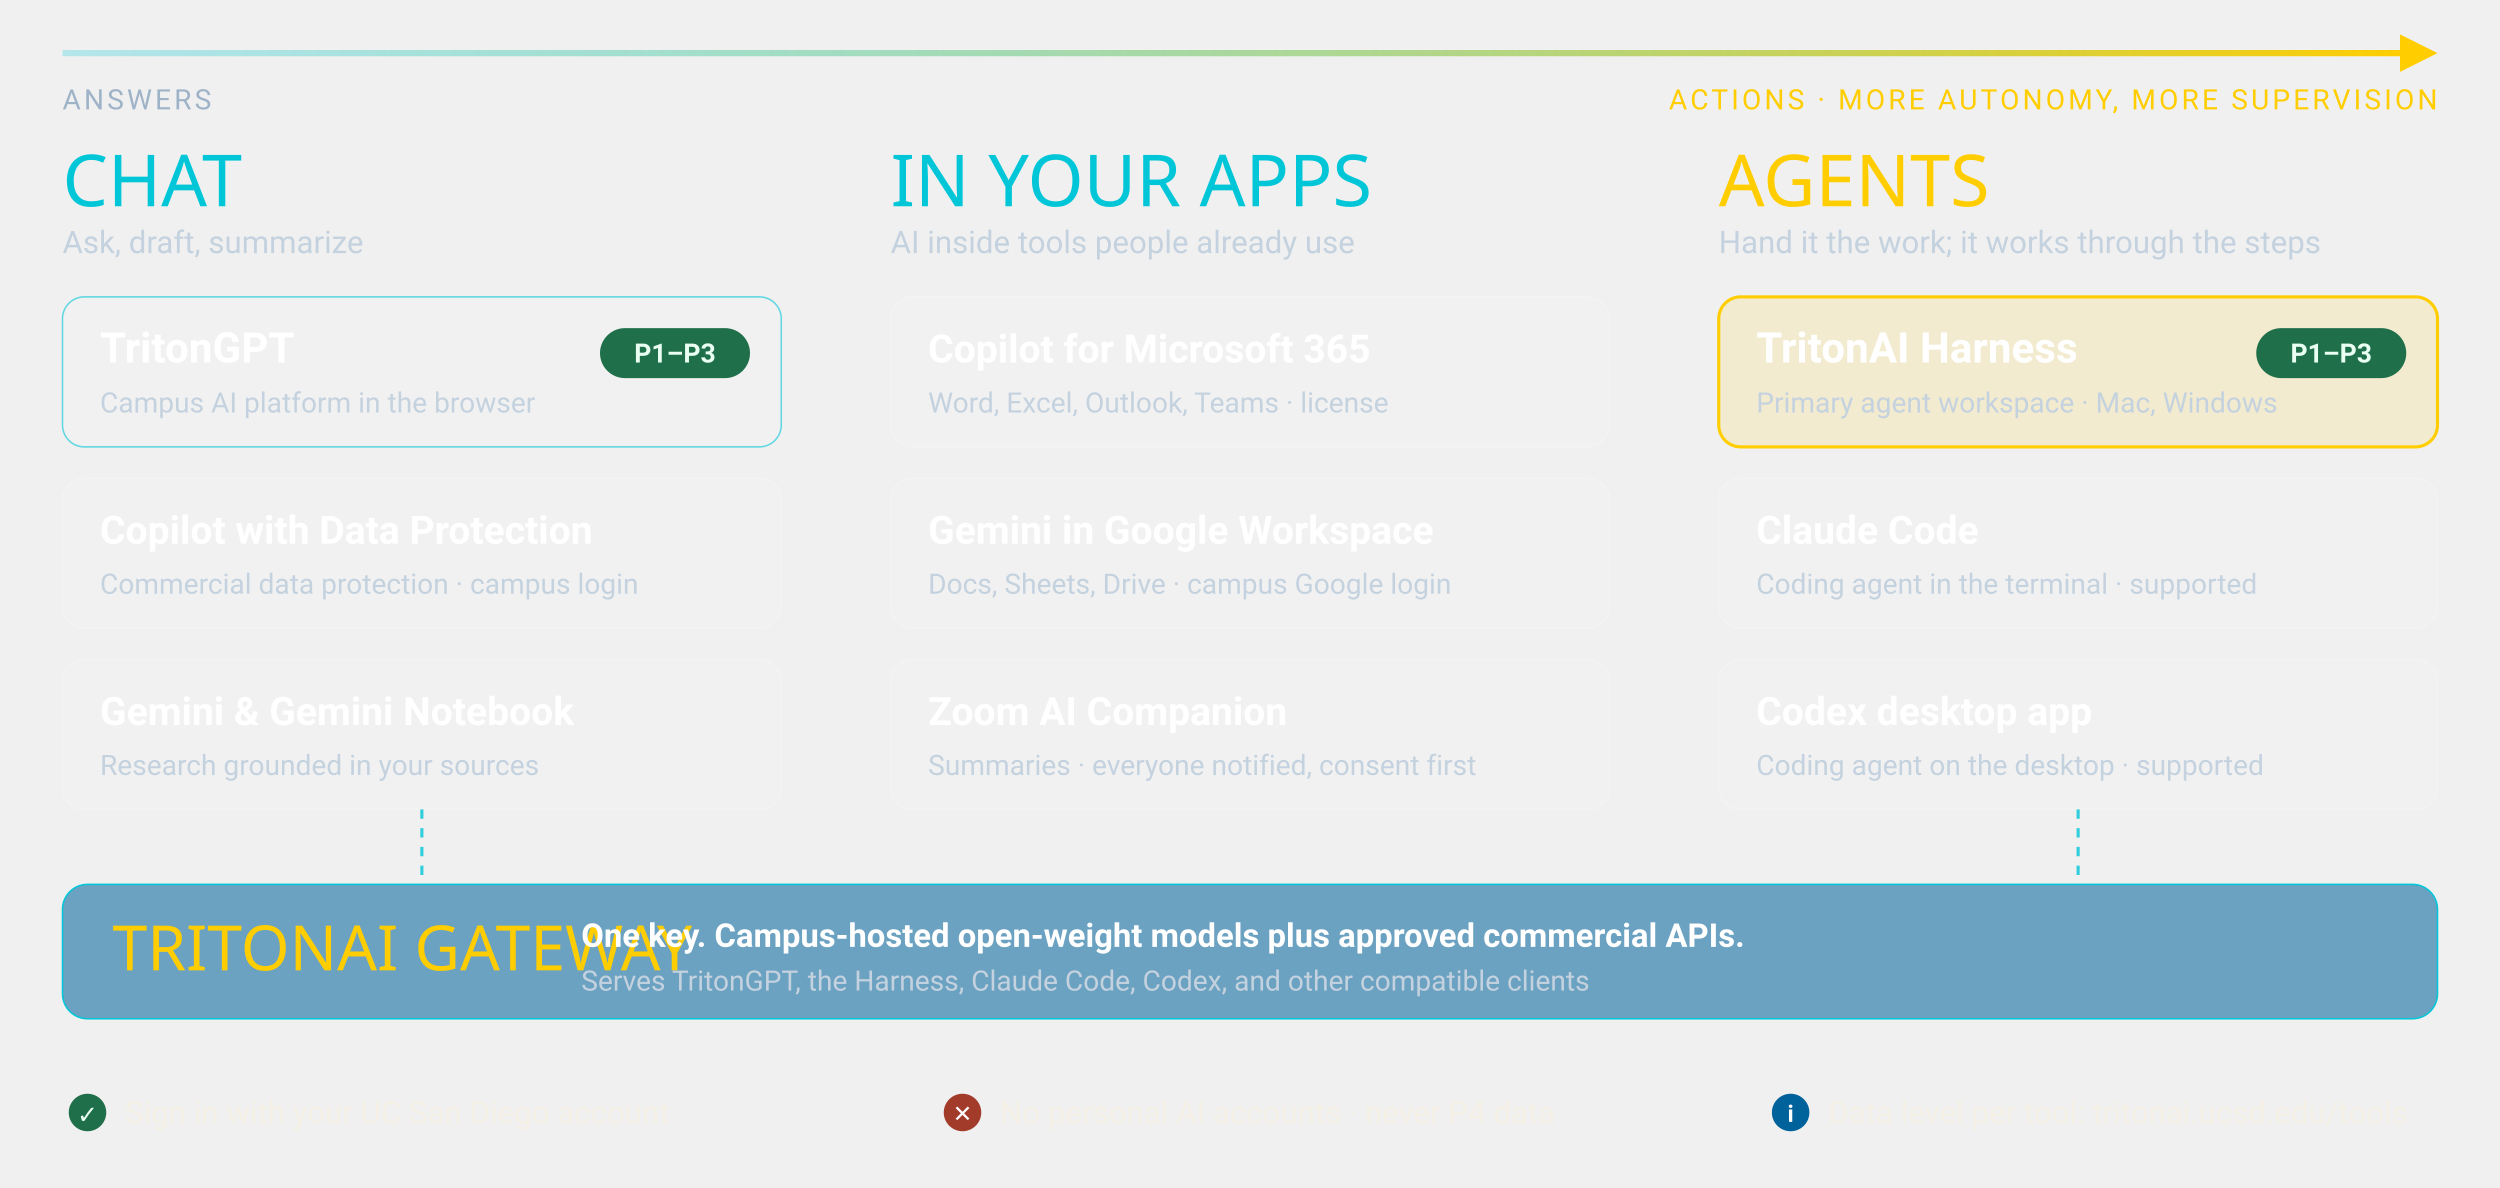
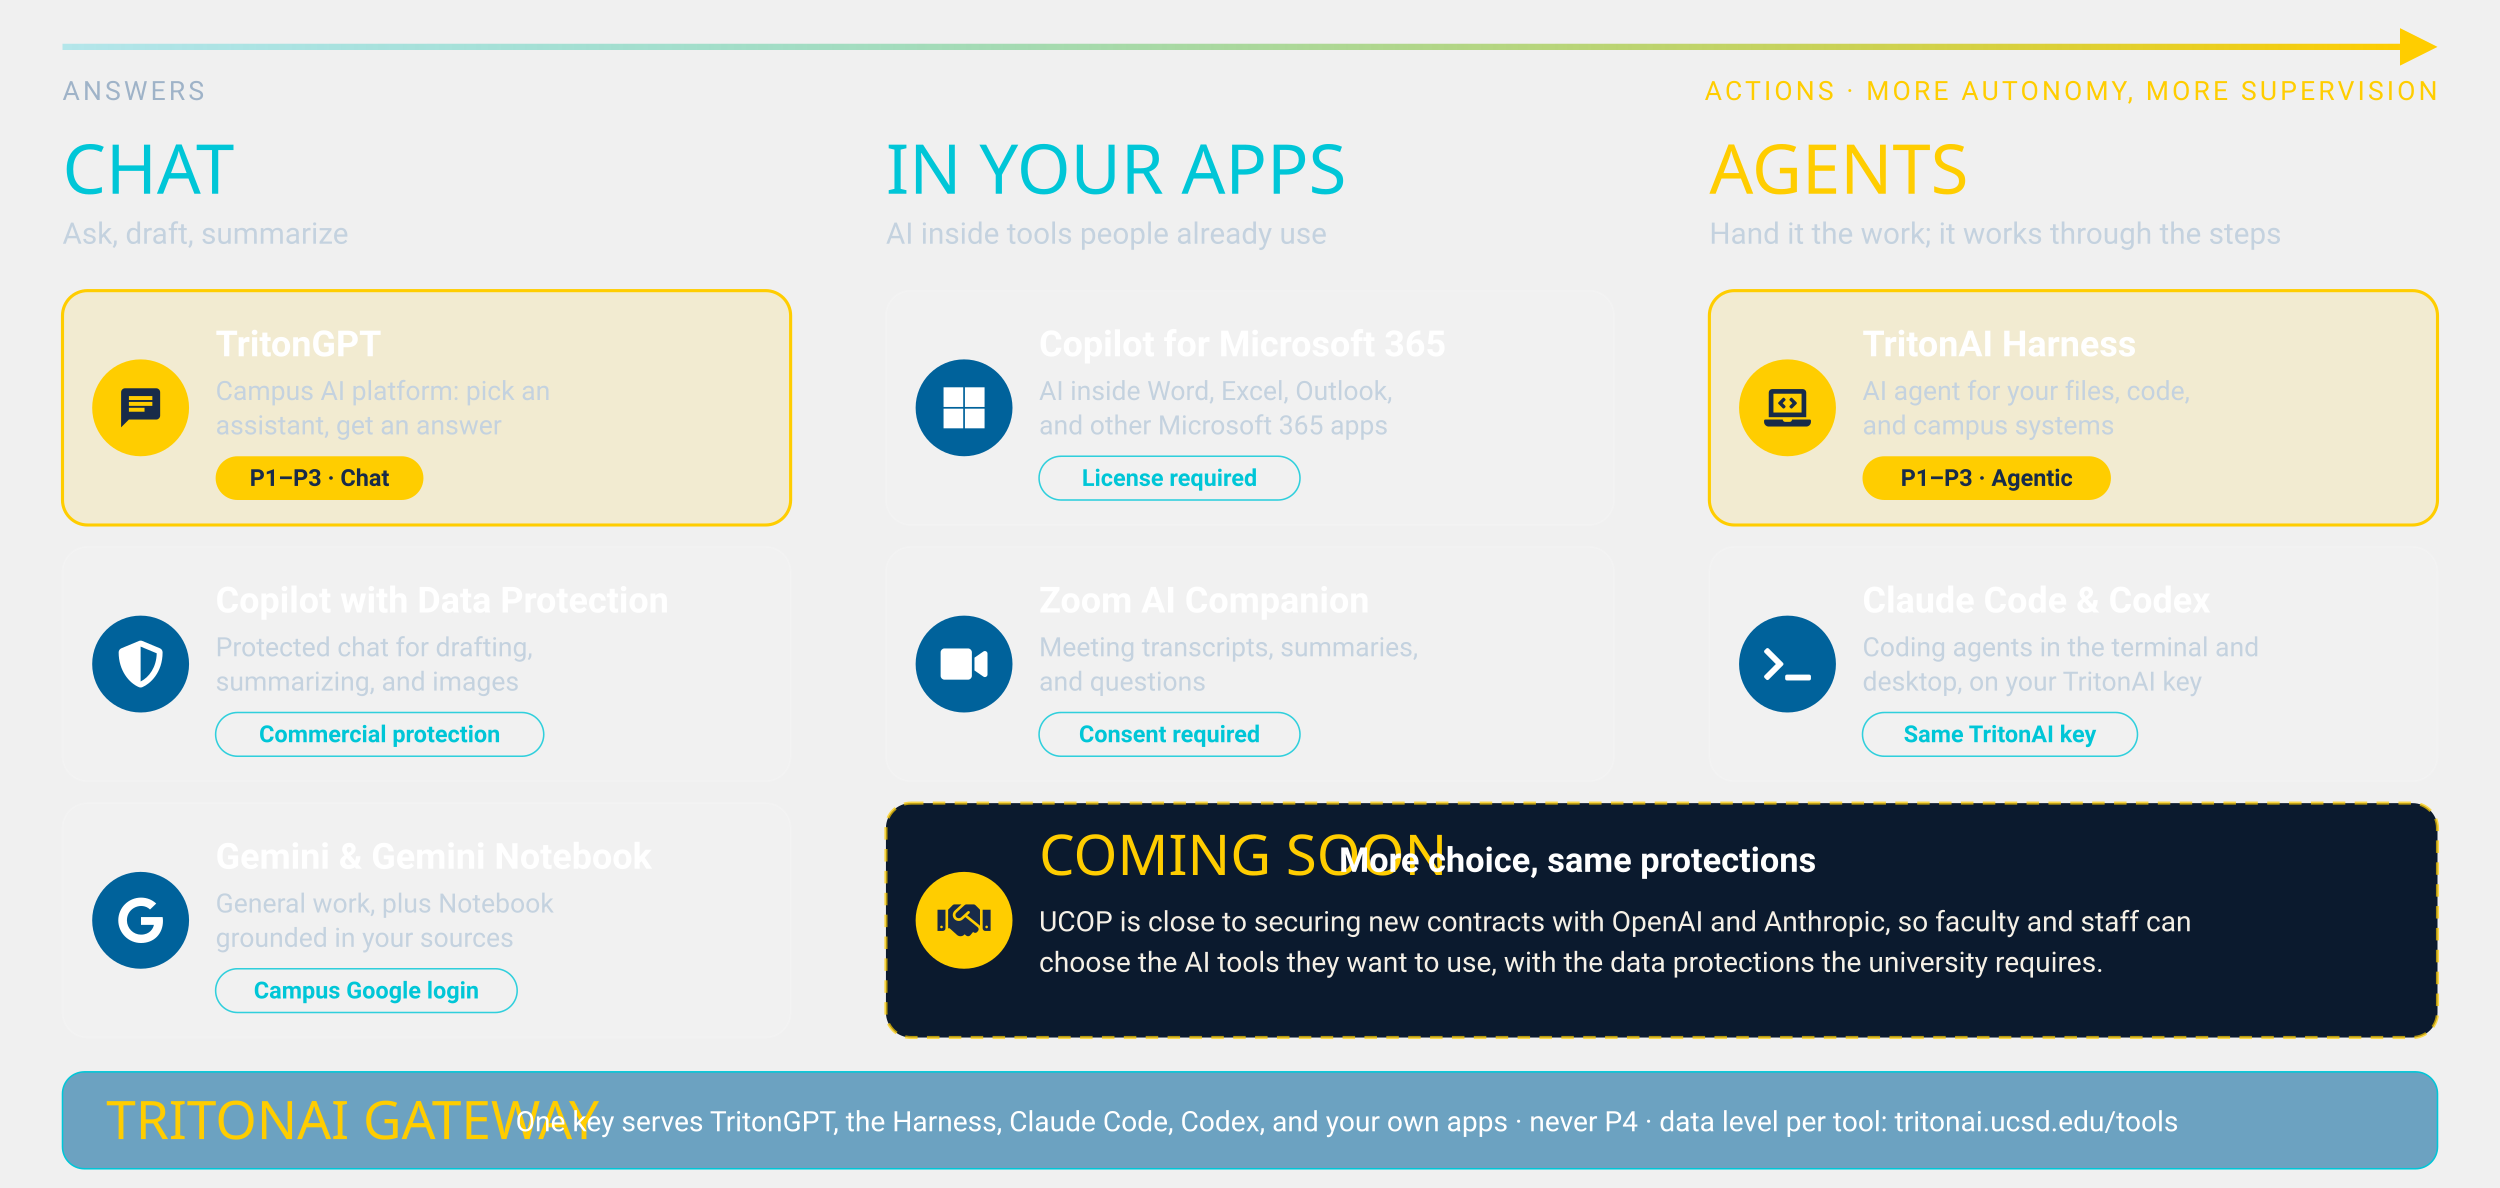
<svg xmlns="http://www.w3.org/2000/svg" viewBox="0 0 1600 760" preserveAspectRatio="xMidYMid meet" font-family="Roboto, Arial, sans-serif">
  <defs>
-     <linearGradient id="tl-arrow" gradientUnits="userSpaceOnUse" x1="40" x2="1540" y1="34" y2="34">
+     <linearGradient id="tl-arrow" gradientUnits="userSpaceOnUse" x1="40" x2="1540" y1="30" y2="30">
      <stop offset="0" stop-color="#00C6D7" stop-opacity=".25" />
      <stop offset="1" stop-color="#FFCD00" />
    </linearGradient>
  </defs>
-   <line x1="40" y1="34" x2="1540" y2="34" stroke="url(#tl-arrow)" stroke-width="4" />
-   <polygon points="1560,34 1536,22 1536,46" fill="#FFCD00" />
-   <text x="40" y="70" fill="#9fb3c8" font-size="18" letter-spacing="2">ANSWERS</text>
-   <text x="1560" y="70" fill="#FFCD00" font-size="18" letter-spacing="2" text-anchor="end">ACTIONS · MORE AUTONOMY, MORE SUPERVISION</text>
-   <g font-family="Teko, sans-serif">
-     <text x="40" y="132" fill="#00C6D7" font-size="46">CHAT</text>
-     <text x="570" y="132" fill="#00C6D7" font-size="46">IN YOUR APPS</text>
-     <text x="1100" y="132" fill="#FFCD00" font-size="46">AGENTS</text>
+   <line x1="40" y1="30" x2="1540" y2="30" stroke="url(#tl-arrow)" stroke-width="4" />
+   <polygon points="1560,30 1536,18 1536,42" fill="#FFCD00" />
+   <text x="40" y="64" fill="#9fb3c8" font-size="17" letter-spacing="2">ANSWERS</text>
+   <text x="1560" y="64" fill="#FFCD00" font-size="17" letter-spacing="2" text-anchor="end">ACTIONS · MORE AUTONOMY, MORE SUPERVISION</text>
+   <g font-family="Teko, sans-serif" font-size="44">
+     <text x="40" y="124" fill="#00C6D7">CHAT</text>
+     <text x="567" y="124" fill="#00C6D7">IN YOUR APPS</text>
+     <text x="1094" y="124" fill="#FFCD00">AGENTS</text>
  </g>
-   <text x="40" y="162" fill="#c4d2df" font-size="20">Ask, draft, summarize</text>
-   <text x="570" y="162" fill="#c4d2df" font-size="20">AI inside tools people already use</text>
-   <text x="1100" y="162" fill="#c4d2df" font-size="20">Hand it the work; it works through the steps</text>
-   <g>
-     <rect x="40" y="190" width="460" height="96" rx="14" fill="#ffffff" fill-opacity=".08" stroke="#00C6D7" stroke-opacity=".6" />
-     <text x="64" y="232" fill="#ffffff" font-size="27" font-weight="700">TritonGPT</text>
-     <text x="64" y="264" fill="#c4d2df" font-size="18">Campus AI platform in the browser</text>
-     <rect x="384" y="210" width="96" height="32" rx="16" fill="#1f6f4a" />
-     <text x="432" y="232" fill="#e8fff2" font-size="17" font-weight="700" text-anchor="middle">P1–P3</text>
-     <rect x="40" y="306" width="460" height="96" rx="14" fill="#ffffff" fill-opacity=".05" stroke="#ffffff" stroke-opacity=".18" />
-     <text x="64" y="348" fill="#ffffff" font-size="25" font-weight="700">Copilot with Data Protection</text>
-     <text x="64" y="380" fill="#c4d2df" font-size="18">Commercial data protection · campus login</text>
-     <rect x="40" y="422" width="460" height="96" rx="14" fill="#ffffff" fill-opacity=".05" stroke="#ffffff" stroke-opacity=".18" />
-     <text x="64" y="464" fill="#ffffff" font-size="25" font-weight="700">Gemini &amp; Gemini Notebook</text>
-     <text x="64" y="496" fill="#c4d2df" font-size="18">Research grounded in your sources</text>
+   <g font-size="19" fill="#c4d2df">
+     <text x="40" y="156">Ask, draft, summarize</text>
+     <text x="567" y="156">AI inside tools people already use</text>
+     <text x="1094" y="156">Hand it the work; it works through the steps</text>
  </g>
  <g>
-     <rect x="570" y="190" width="460" height="96" rx="14" fill="#ffffff" fill-opacity=".05" stroke="#ffffff" stroke-opacity=".18" />
-     <text x="594" y="232" fill="#ffffff" font-size="25" font-weight="700">Copilot for Microsoft 365</text>
-     <text x="594" y="264" fill="#c4d2df" font-size="18">Word, Excel, Outlook, Teams · license</text>
-     <rect x="570" y="306" width="460" height="96" rx="14" fill="#ffffff" fill-opacity=".05" stroke="#ffffff" stroke-opacity=".18" />
-     <text x="594" y="348" fill="#ffffff" font-size="25" font-weight="700">Gemini in Google Workspace</text>
-     <text x="594" y="380" fill="#c4d2df" font-size="18">Docs, Sheets, Drive · campus Google login</text>
-     <rect x="570" y="422" width="460" height="96" rx="14" fill="#ffffff" fill-opacity=".05" stroke="#ffffff" stroke-opacity=".18" />
-     <text x="594" y="464" fill="#ffffff" font-size="25" font-weight="700">Zoom AI Companion</text>
-     <text x="594" y="496" fill="#c4d2df" font-size="18">Summaries · everyone notified, consent first</text>
+     <rect x="40" y="186" width="466" height="150" rx="16" fill="#FFCD00" fill-opacity=".13" stroke="#FFCD00" stroke-width="2" />
+     <circle cx="90" cy="261.0" r="31" fill="#FFCD00" />
+     <svg x="75" y="246" width="30" height="30" viewBox="0 0 24 24" fill="#182B49">
+       <path fill="none" d="M0 0h24v24H0z" />
+       <path d="M20 2H4c-1.1 0-1.99.9-1.99 2L2 22l4-4h14c1.1 0 2-.9 2-2V4c0-1.1-.9-2-2-2M6 9h12v2H6zm8 5H6v-2h8zm4-6H6V6h12z" />
+     </svg>
+     <text x="138" y="228" fill="#ffffff" font-size="23" font-weight="700">TritonGPT</text>
+     <text x="138" y="256" fill="#c4d2df" font-size="17">Campus AI platform: pick an</text>
+     <text x="138" y="278" fill="#c4d2df" font-size="17">assistant, get an answer</text>
+     <rect x="138" y="292" width="133" height="28" rx="14" fill="#FFCD00" />
+     <text x="204.5" y="311" fill="#182B49" font-size="15" font-weight="700" text-anchor="middle">P1–P3 · Chat</text>
+     <rect x="40" y="350" width="466" height="150" rx="16" fill="#ffffff" fill-opacity=".06" stroke="#ffffff" stroke-opacity=".16" />
+     <circle cx="90" cy="425.0" r="31" fill="#00629B" />
+     <svg x="75" y="410" width="30" height="30" viewBox="0 0 512 512" fill="#ffffff">
+       <path d="M466.5 83.7l-192-80a48.15 48.15 0 0 0-36.9 0l-192 80C27.7 91.1 16 108.6 16 128c0 198.5 114.5 335.7 221.5 380.3 11.8 4.9 25.1 4.9 36.9 0C360.1 472.6 496 349.3 496 128c0-19.4-11.7-36.9-29.5-44.3zM256.1 446.3l-.1-381 175.9 73.3c-3.3 151.4-82.1 261.1-175.8 307.7z" />
+     </svg>
+     <text x="138" y="392" fill="#ffffff" font-size="23" font-weight="700">Copilot with Data Protection</text>
+     <text x="138" y="420" fill="#c4d2df" font-size="17">Protected chat for drafting,</text>
+     <text x="138" y="442" fill="#c4d2df" font-size="17">summarizing, and images</text>
+     <rect x="138" y="456" width="210" height="28" rx="14" fill="none" stroke="#00C6D7" stroke-opacity=".8" />
+     <text x="243.0" y="475" fill="#00C6D7" font-size="15" font-weight="700" text-anchor="middle">Commercial protection</text>
+     <rect x="40" y="514" width="466" height="150" rx="16" fill="#ffffff" fill-opacity=".06" stroke="#ffffff" stroke-opacity=".16" />
+     <circle cx="90" cy="589.0" r="31" fill="#00629B" />
+     <svg x="75" y="574" width="30" height="30" viewBox="0 0 488 512" fill="#ffffff">
+       <path d="M488 261.8C488 403.3 391.1 504 248 504 110.8 504 0 393.2 0 256S110.8 8 248 8c66.8 0 123 24.5 166.3 64.9l-67.5 64.9C258.5 52.6 94.3 116.6 94.3 256c0 86.5 69.1 156.6 153.7 156.6 98.2 0 135-70.4 140.8-106.9H248v-85.3h236.1c2.3 12.7 3.9 24.9 3.9 41.4z" />
+     </svg>
+     <text x="138" y="556" fill="#ffffff" font-size="23" font-weight="700">Gemini &amp; Gemini Notebook</text>
+     <text x="138" y="584" fill="#c4d2df" font-size="17">General work, plus Notebook</text>
+     <text x="138" y="606" fill="#c4d2df" font-size="17">grounded in your sources</text>
+     <rect x="138" y="620" width="193" height="28" rx="14" fill="none" stroke="#00C6D7" stroke-opacity=".8" />
+     <text x="234.5" y="639" fill="#00C6D7" font-size="15" font-weight="700" text-anchor="middle">Campus Google login</text>
+     <rect x="567" y="186" width="466" height="150" rx="16" fill="#ffffff" fill-opacity=".06" stroke="#ffffff" stroke-opacity=".16" />
+     <circle cx="617" cy="261.0" r="31" fill="#00629B" />
+     <svg x="602" y="246" width="30" height="30" viewBox="0 0 448 512" fill="#ffffff">
+       <path d="M0 32h214.6v214.6H0V32zm233.4 0H448v214.6H233.4V32zM0 265.4h214.6V480H0V265.4zm233.4 0H448V480H233.4V265.4z" />
+     </svg>
+     <text x="665" y="228" fill="#ffffff" font-size="23" font-weight="700">Copilot for Microsoft 365</text>
+     <text x="665" y="256" fill="#c4d2df" font-size="17">AI inside Word, Excel, Outlook,</text>
+     <text x="665" y="278" fill="#c4d2df" font-size="17">and other Microsoft 365 apps</text>
+     <rect x="665" y="292" width="167" height="28" rx="14" fill="none" stroke="#00C6D7" stroke-opacity=".8" />
+     <text x="748.5" y="311" fill="#00C6D7" font-size="15" font-weight="700" text-anchor="middle">License required</text>
+     <rect x="567" y="350" width="466" height="150" rx="16" fill="#ffffff" fill-opacity=".06" stroke="#ffffff" stroke-opacity=".16" />
+     <circle cx="617" cy="425.0" r="31" fill="#00629B" />
+     <svg x="602" y="410" width="30" height="30" viewBox="0 0 576 512" fill="#ffffff">
+       <path d="M336.2 64H47.8C21.4 64 0 85.4 0 111.8v288.4C0 426.6 21.4 448 47.8 448h288.4c26.4 0 47.8-21.4 47.8-47.8V111.8c0-26.4-21.4-47.8-47.8-47.8zm189.4 37.7L416 177.3v157.4l109.6 75.5c21.2 14.6 50.4-.3 50.4-25.8V127.5c0-25.4-29.1-40.4-50.4-25.8z" />
+     </svg>
+     <text x="665" y="392" fill="#ffffff" font-size="23" font-weight="700">Zoom AI Companion</text>
+     <text x="665" y="420" fill="#c4d2df" font-size="17">Meeting transcripts, summaries,</text>
+     <text x="665" y="442" fill="#c4d2df" font-size="17">and questions</text>
+     <rect x="665" y="456" width="167" height="28" rx="14" fill="none" stroke="#00C6D7" stroke-opacity=".8" />
+     <text x="748.5" y="475" fill="#00C6D7" font-size="15" font-weight="700" text-anchor="middle">Consent required</text>
+     <rect x="1094" y="186" width="466" height="150" rx="16" fill="#FFCD00" fill-opacity=".13" stroke="#FFCD00" stroke-width="2" />
+     <circle cx="1144" cy="261.0" r="31" fill="#FFCD00" />
+     <svg x="1129" y="246" width="30" height="30" viewBox="0 0 640 512" fill="#182B49">
+       <path d="M255.03 261.65c6.25 6.25 16.38 6.25 22.63 0l11.31-11.31c6.25-6.25 6.25-16.38 0-22.63L253.25 192l35.71-35.72c6.25-6.25 6.25-16.38 0-22.63l-11.31-11.31c-6.25-6.25-16.38-6.25-22.63 0l-58.34 58.34c-6.25 6.25-6.25 16.38 0 22.63l58.35 58.34zm96.01-11.3l11.31 11.31c6.25 6.25 16.38 6.25 22.63 0l58.34-58.34c6.25-6.25 6.25-16.38 0-22.63l-58.34-58.34c-6.25-6.25-16.38-6.25-22.63 0l-11.31 11.31c-6.25 6.25-6.25 16.38 0 22.63L386.75 192l-35.71 35.72c-6.25 6.25-6.25 16.38 0 22.63zM624 416H381.54c-.74 19.81-14.71 32-32.74 32H288c-18.69 0-33.02-17.47-32.77-32H16c-8.8 0-16 7.2-16 16v16c0 35.2 28.8 64 64 64h512c35.2 0 64-28.8 64-64v-16c0-8.8-7.2-16-16-16zM576 48c0-26.4-21.6-48-48-48H112C85.6 0 64 21.6 64 48v336h512V48zm-64 272H128V64h384v256z" />
+     </svg>
+     <text x="1192" y="228" fill="#ffffff" font-size="23" font-weight="700">TritonAI Harness</text>
+     <text x="1192" y="256" fill="#c4d2df" font-size="17">AI agent for your files, code,</text>
+     <text x="1192" y="278" fill="#c4d2df" font-size="17">and campus systems</text>
+     <rect x="1192" y="292" width="159" height="28" rx="14" fill="#FFCD00" />
+     <text x="1271.5" y="311" fill="#182B49" font-size="15" font-weight="700" text-anchor="middle">P1–P3 · Agentic</text>
+     <rect x="1094" y="350" width="466" height="150" rx="16" fill="#ffffff" fill-opacity=".06" stroke="#ffffff" stroke-opacity=".16" />
+     <circle cx="1144" cy="425.0" r="31" fill="#00629B" />
+     <svg x="1129" y="410" width="30" height="30" viewBox="0 0 640 512" fill="#ffffff">
+       <path d="M257.981 272.971L63.638 467.314c-9.373 9.373-24.569 9.373-33.941 0L7.029 444.647c-9.357-9.357-9.375-24.522-.04-33.901L161.011 256 6.99 101.255c-9.335-9.379-9.317-24.544.04-33.901l22.667-22.667c9.373-9.373 24.569-9.373 33.941 0L257.981 239.03c9.373 9.372 9.373 24.568 0 33.941zM640 456v-32c0-13.255-10.745-24-24-24H312c-13.255 0-24 10.745-24 24v32c0 13.255 10.745 24 24 24h304c13.255 0 24-10.745 24-24z" />
+     </svg>
+     <text x="1192" y="392" fill="#ffffff" font-size="23" font-weight="700">Claude Code &amp; Codex</text>
+     <text x="1192" y="420" fill="#c4d2df" font-size="17">Coding agents in the terminal and</text>
+     <text x="1192" y="442" fill="#c4d2df" font-size="17">desktop, on your TritonAI key</text>
+     <rect x="1192" y="456" width="176" height="28" rx="14" fill="none" stroke="#00C6D7" stroke-opacity=".8" />
+     <text x="1280.0" y="475" fill="#00C6D7" font-size="15" font-weight="700" text-anchor="middle">Same TritonAI key</text>
  </g>
  <g>
-     <rect x="1100" y="190" width="460" height="96" rx="14" fill="#FFCD00" fill-opacity=".14" stroke="#FFCD00" stroke-width="2" />
-     <text x="1124" y="232" fill="#ffffff" font-size="27" font-weight="700">TritonAI Harness</text>
-     <text x="1124" y="264" fill="#c4d2df" font-size="18">Primary agent workspace · Mac, Windows</text>
-     <rect x="1444" y="210" width="96" height="32" rx="16" fill="#1f6f4a" />
-     <text x="1492" y="232" fill="#e8fff2" font-size="17" font-weight="700" text-anchor="middle">P1–P3</text>
-     <rect x="1100" y="306" width="460" height="96" rx="14" fill="#ffffff" fill-opacity=".05" stroke="#ffffff" stroke-opacity=".18" />
-     <text x="1124" y="348" fill="#ffffff" font-size="25" font-weight="700">Claude Code</text>
-     <text x="1124" y="380" fill="#c4d2df" font-size="18">Coding agent in the terminal · supported</text>
-     <rect x="1100" y="422" width="460" height="96" rx="14" fill="#ffffff" fill-opacity=".05" stroke="#ffffff" stroke-opacity=".18" />
-     <text x="1124" y="464" fill="#ffffff" font-size="25" font-weight="700">Codex desktop app</text>
-     <text x="1124" y="496" fill="#c4d2df" font-size="18">Coding agent on the desktop · supported</text>
+     <rect x="567" y="514" width="993" height="150" rx="16" fill="#0b1a2e" stroke="#FFCD00" stroke-opacity=".7" stroke-dasharray="8 6" stroke-width="2" />
+     <circle cx="617" cy="589.0" r="31" fill="#FFCD00" />
+     <svg x="600" y="572" width="34" height="34" viewBox="0 0 640 512" fill="#182B49">
+       <path d="M434.7 64h-85.9c-8 0-15.7 3-21.6 8.4l-98.3 90c-.1.1-.2.3-.3.4-16.6 15.6-16.3 40.5-2.1 56 12.7 13.9 39.4 17.6 56.1 2.7.1-.1.3-.1.4-.2l79.9-73.2c6.5-5.9 16.7-5.5 22.6 1 6 6.5 5.5 16.6-1 22.6l-26.1 23.9L504 313.8c2.9 2.4 5.5 5 7.9 7.7V128l-54.6-54.6c-5.9-6-14.1-9.4-22.6-9.4zM544 128.2v223.9c0 17.7 14.3 32 32 32h64V128.2h-96zm48 223.9c-8.8 0-16-7.2-16-16s7.2-16 16-16 16 7.2 16 16-7.2 16-16 16zM0 384h64c17.7 0 32-14.3 32-32V128.2H0V384zm48-63.9c8.8 0 16 7.2 16 16s-7.2 16-16 16-16-7.2-16-16c0-8.9 7.2-16 16-16zm435.9 18.6L334.6 217.5l-30 27.5c-29.7 27.1-75.2 24.5-101.7-4.4-26.9-29.4-24.8-74.9 4.4-101.7L289.1 64h-83.8c-8.5 0-16.6 3.4-22.6 9.4L128 128v223.9h18.3l90.5 81.9c27.4 22.3 67.7 18.1 90-9.3l.2-.2 17.9 15.5c15.9 13 39.4 10.5 52.3-5.4l31.4-38.6 5.4 4.4c13.7 11.1 33.9 9.1 45-4.7l9.5-11.7c11.2-13.8 9.1-33.9-4.6-45.1z" />
+     </svg>
+     <text x="665" y="560" fill="#FFCD00" font-family="Teko, sans-serif" font-size="36">COMING SOON</text>
+     <text x="857" y="558" fill="#ffffff" font-size="22" font-weight="700">More choice, same protections</text>
+     <text x="665" y="596" fill="#f5f0e6" font-size="18">UCOP is close to securing new contracts with OpenAI and Anthropic, so faculty and staff can</text>
+     <text x="665" y="622" fill="#f5f0e6" font-size="18">choose the AI tools they want to use, with the data protections the university requires.</text>
  </g>
-   <g stroke="#00C6D7" stroke-width="2" stroke-dasharray="6 6" fill="none" opacity=".8">
-     <path d="M 270 518 L 270 566" />
-     <path d="M 1330 518 L 1330 566" />
-   </g>
-   <rect x="40" y="566" width="1520" height="86" rx="16" fill="#00629B" fill-opacity=".55" stroke="#00C6D7" />
-   <text x="72" y="621" fill="#FFCD00" font-family="Teko, sans-serif" font-size="40">TRITONAI GATEWAY</text>
-   <text x="372" y="606" fill="#ffffff" font-size="21" font-weight="700">One key. Campus-hosted open-weight models plus approved commercial APIs.</text>
-   <text x="372" y="634" fill="#c4d2df" font-size="18">Serves TritonGPT, the Harness, Claude Code, Codex, and other compatible clients</text>
-   <g font-size="20" fill="#f5f0e6">
-     <circle cx="56" cy="712" r="12" fill="#1f6f4a" />
-     <text x="56" y="719" fill="#e8fff2" font-size="16" font-weight="700" text-anchor="middle">✓</text>
-     <text x="80" y="719">Sign in with your UC San Diego account</text>
-     <circle cx="616" cy="712" r="12" fill="#a33b2b" />
-     <text x="616" y="718" fill="#ffffff" font-size="15" font-weight="700" text-anchor="middle">✕</text>
-     <text x="640" y="719">No personal AI accounts · never P4 data</text>
-     <circle cx="1146" cy="712" r="12" fill="#00629B" />
-     <text x="1146" y="718" fill="#ffffff" font-size="15" font-weight="700" text-anchor="middle">i</text>
-     <text x="1170" y="719">Data level per tool: tritonai.ucsd.edu/tools</text>
-   </g>
+   <rect x="40" y="686" width="1520" height="62" rx="14" fill="#00629B" fill-opacity=".55" stroke="#00C6D7" />
+   <text x="68" y="729" fill="#FFCD00" font-family="Teko, sans-serif" font-size="34">TRITONAI GATEWAY</text>
+   <text x="330" y="724" fill="#ffffff" font-size="18">One key serves TritonGPT, the Harness, Claude Code, Codex, and your own apps · never P4 · data level per tool: tritonai.ucsd.edu/tools</text>
</svg>
